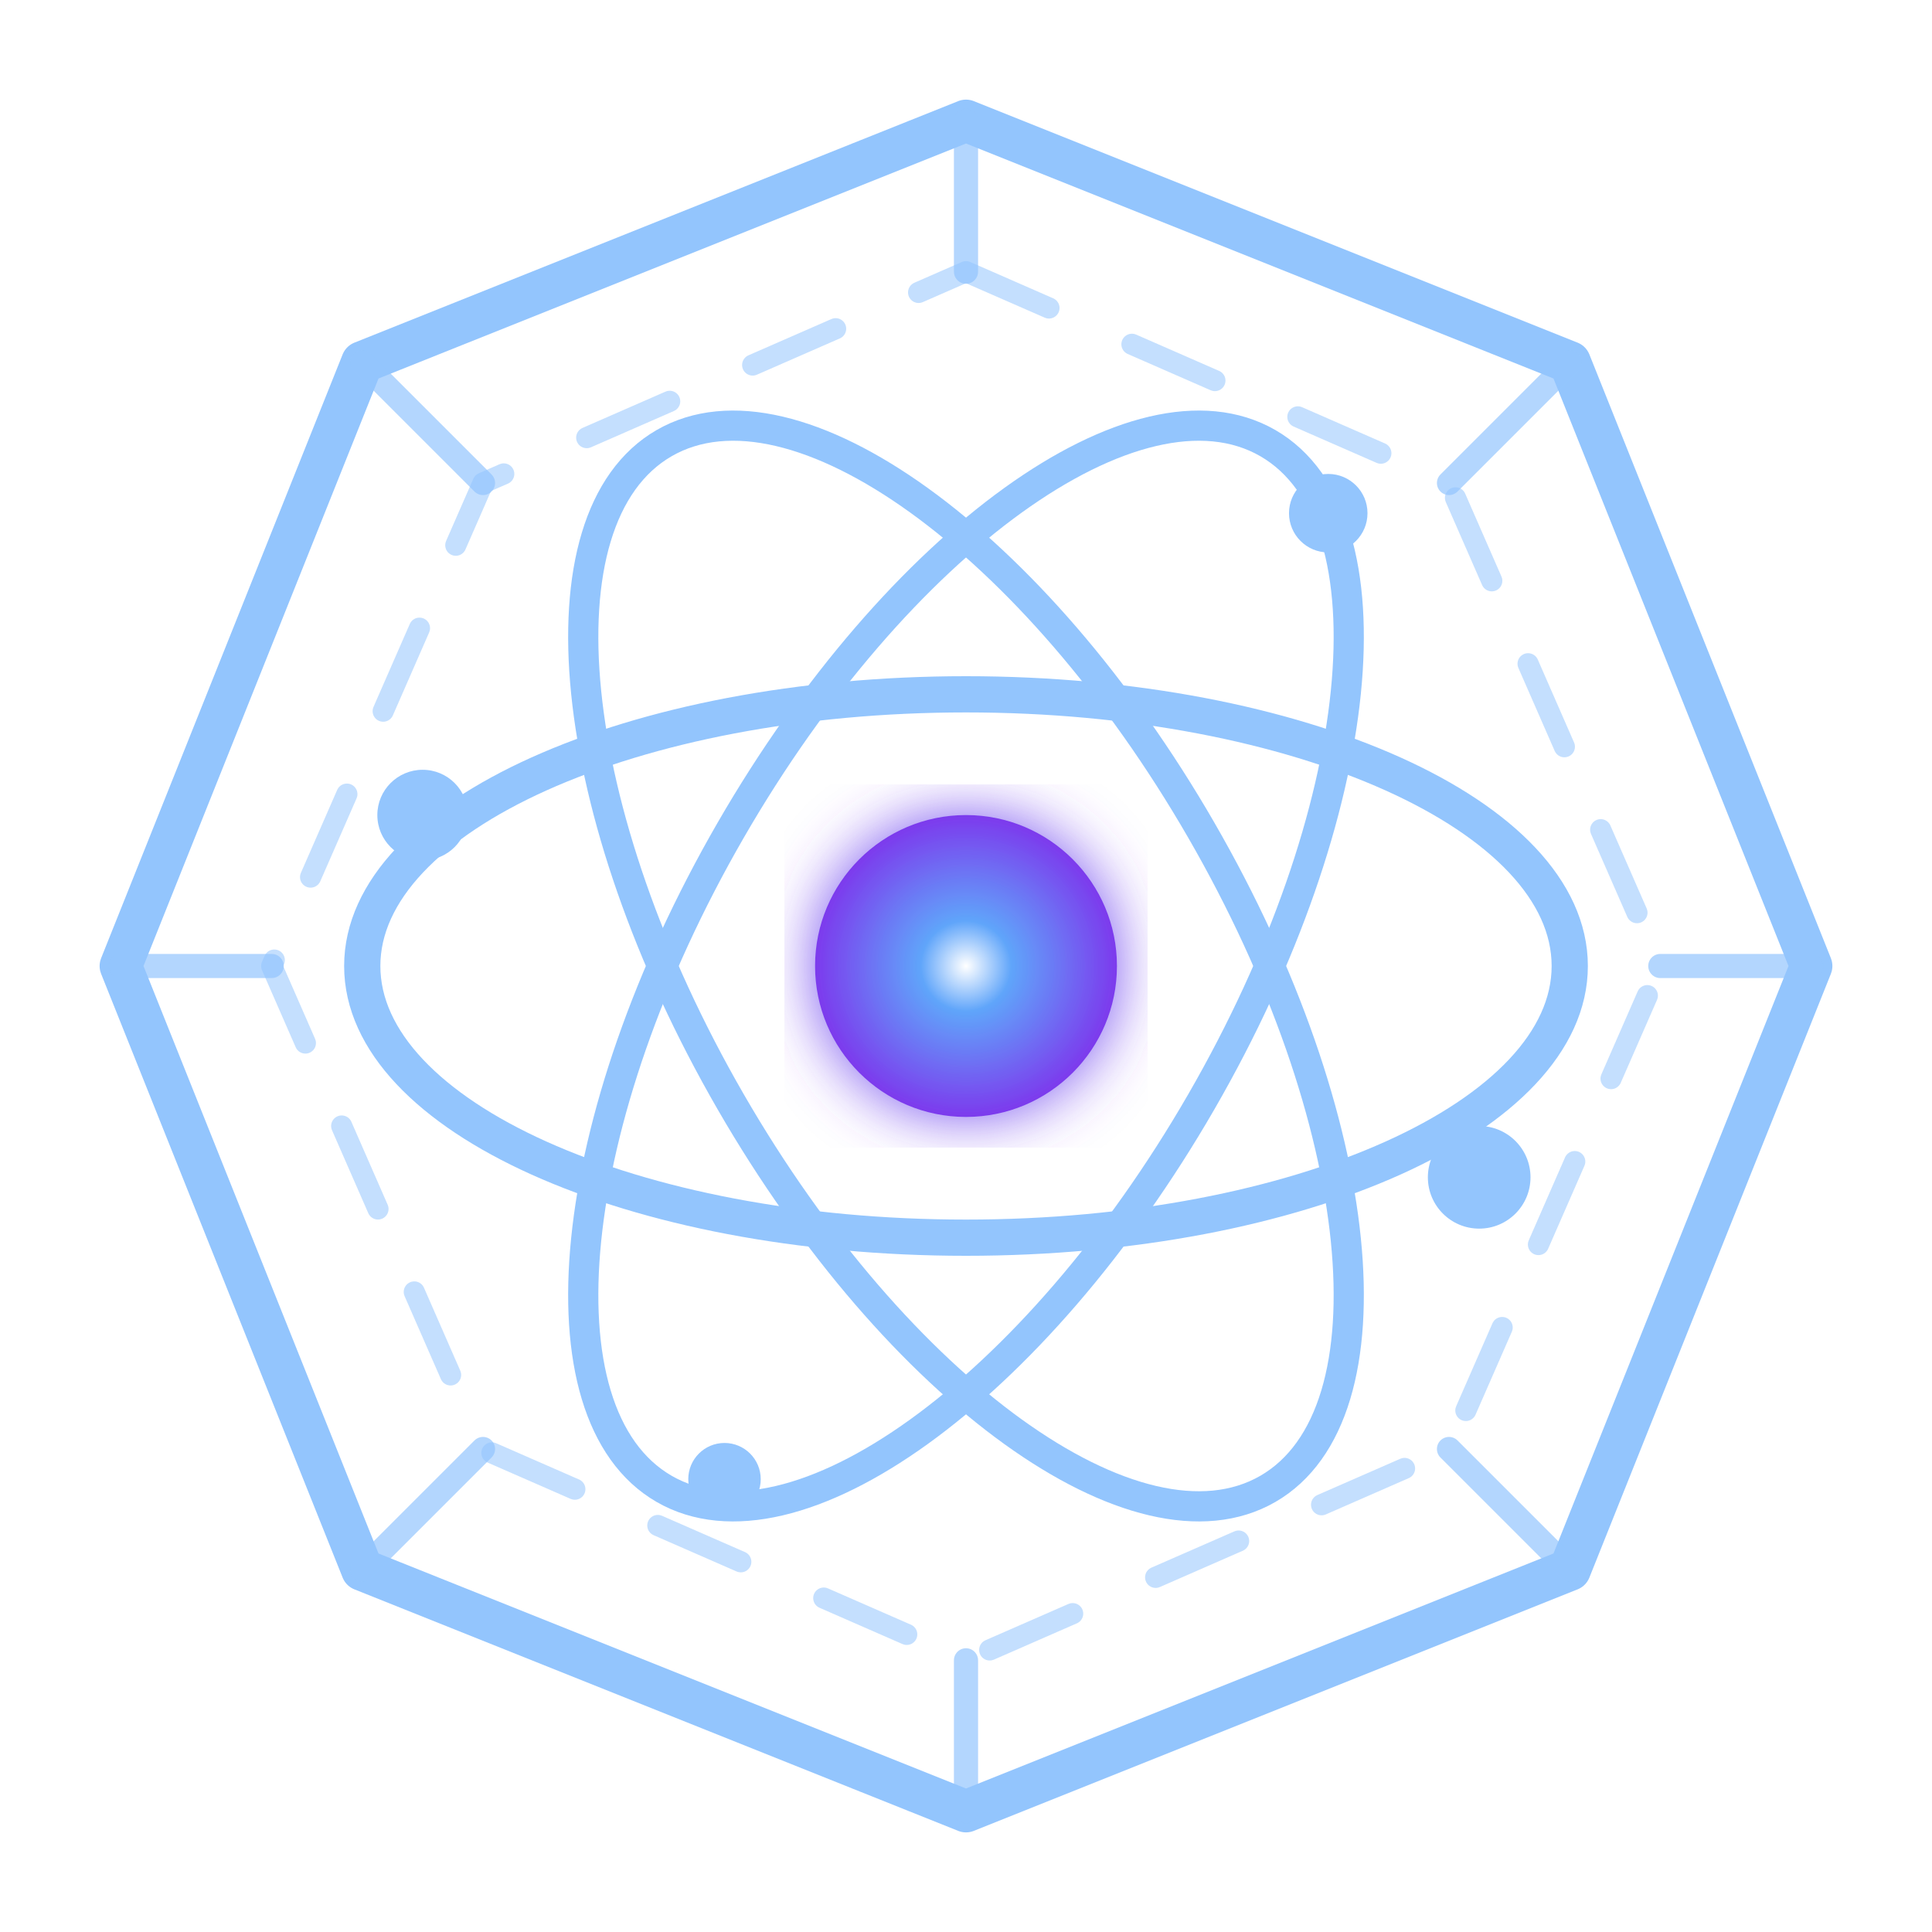
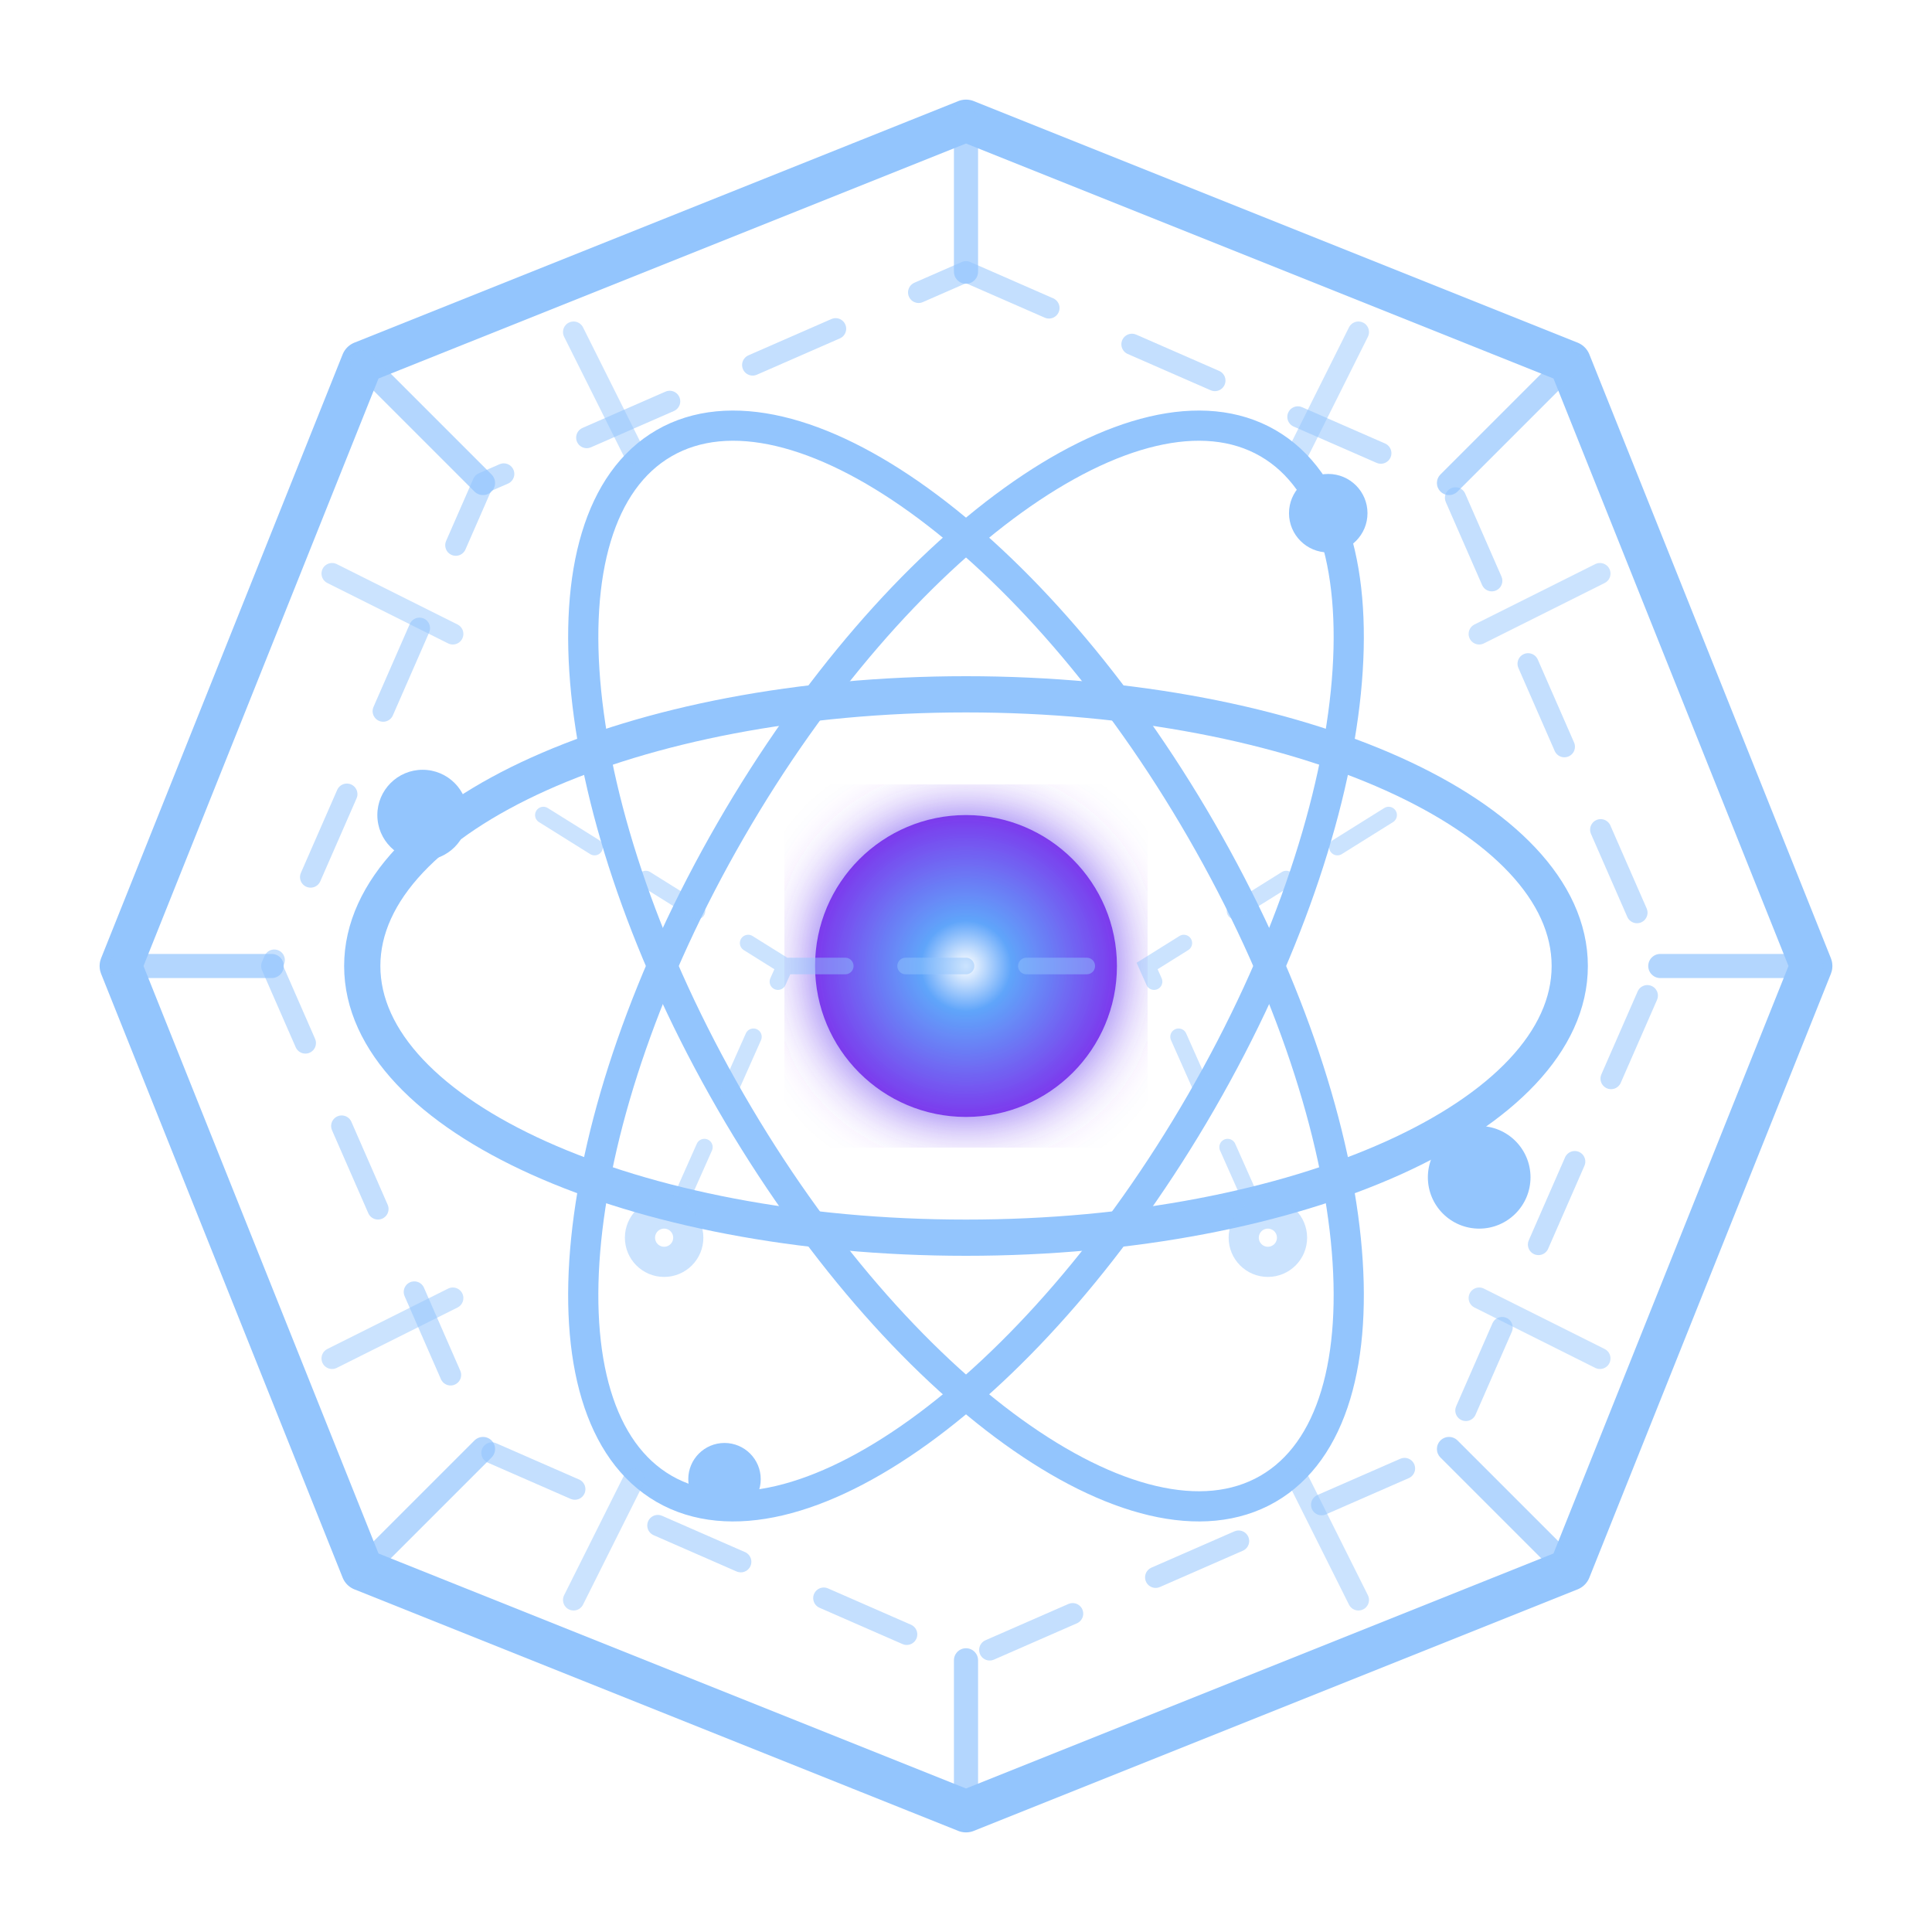
<svg xmlns="http://www.w3.org/2000/svg" viewBox="0 0 64 64" fill="none" role="img" aria-label="Núcleo cognitivo">
  <defs>
    <linearGradient id="nc" x1="7" y1="8" x2="57" y2="56">
      <stop stop-color="#93c5fd" />
      <stop offset=".48" stop-color="#3b82f6" />
      <stop offset="1" stop-color="#8b5cf6" />
    </linearGradient>
    <radialGradient id="ncore">
      <stop stop-color="#fff" />
      <stop offset=".3" stop-color="#60a5fa" />
      <stop offset="1" stop-color="#7c3aed" />
    </radialGradient>
    <filter id="ng">
      <feGaussianBlur stdDeviation="1" result="b" />
      <feMerge>
        <feMergeNode in="b" />
        <feMergeNode in="SourceGraphic" />
      </feMerge>
    </filter>
  </defs>
  <style>.orb{transform-origin:32px 32px;animation:orb 9s linear infinite}.pulse{animation:pulse 2s ease-in-out infinite}@keyframes orb{to{transform:rotate(360deg)}}@keyframes pulse{50%{opacity:.5;transform:scale(.8)}}@media(prefers-reduced-motion:reduce){.orb,.pulse{animation:none}}</style>
  <g stroke="url(#nc)" stroke-linecap="round" stroke-linejoin="round">
    <path d="m32 4 20 8 8 20-8 20-20 8-20-8-8-20 8-20Z" stroke-width="1.4" />
    <path d="m32 9 16 7 7 16-7 16-16 7-16-7-7-16 7-16Z" stroke-width=".7" stroke-dasharray="3 3" opacity=".55" />
    <g class="orb">
      <ellipse cx="32" cy="32" rx="20" ry="9" stroke-width="1.2" />
      <ellipse cx="32" cy="32" rx="20" ry="9" transform="rotate(60 32 32)" />
      <ellipse cx="32" cy="32" rx="20" ry="9" transform="rotate(-60 32 32)" />
    </g>
    <path d="M32 4v5M32 55v5M4 32h5m46 0h5M12 12l4 4m32 32 4 4m0-40-4 4M16 48l-4 4" stroke-width=".8" opacity=".7" />
    <g fill="url(#nc)" stroke="none">
      <circle cx="14" cy="27" r="1.5" />
      <circle cx="44" cy="17" r="1.3" />
      <circle cx="49" cy="39" r="1.7" />
      <circle cx="24" cy="49" r="1.2" />
    </g>
    <circle class="pulse" cx="32" cy="32" r="5" fill="url(#ncore)" stroke="none" filter="url(#ng)" />
  </g>
+   <g stroke="url(#nc)" stroke-linecap="round" opacity=".48">
+     <path d="M19 11l2 4m24-4-2 4M11 19l4 2m38-2-4 2M11 45l4-2m38 2-4-2M19 53l2-4m24 4-2-4" stroke-width=".7" />
+     <path d="m18 27 8 5-4 9m24-14-8 5 4 9M26 32h12" stroke-width=".55" stroke-dasharray="2 2" />
+     <circle cx="22" cy="41" r=".8" />
+     <circle cx="42" cy="41" r=".8" />
+   </g>
</svg>
